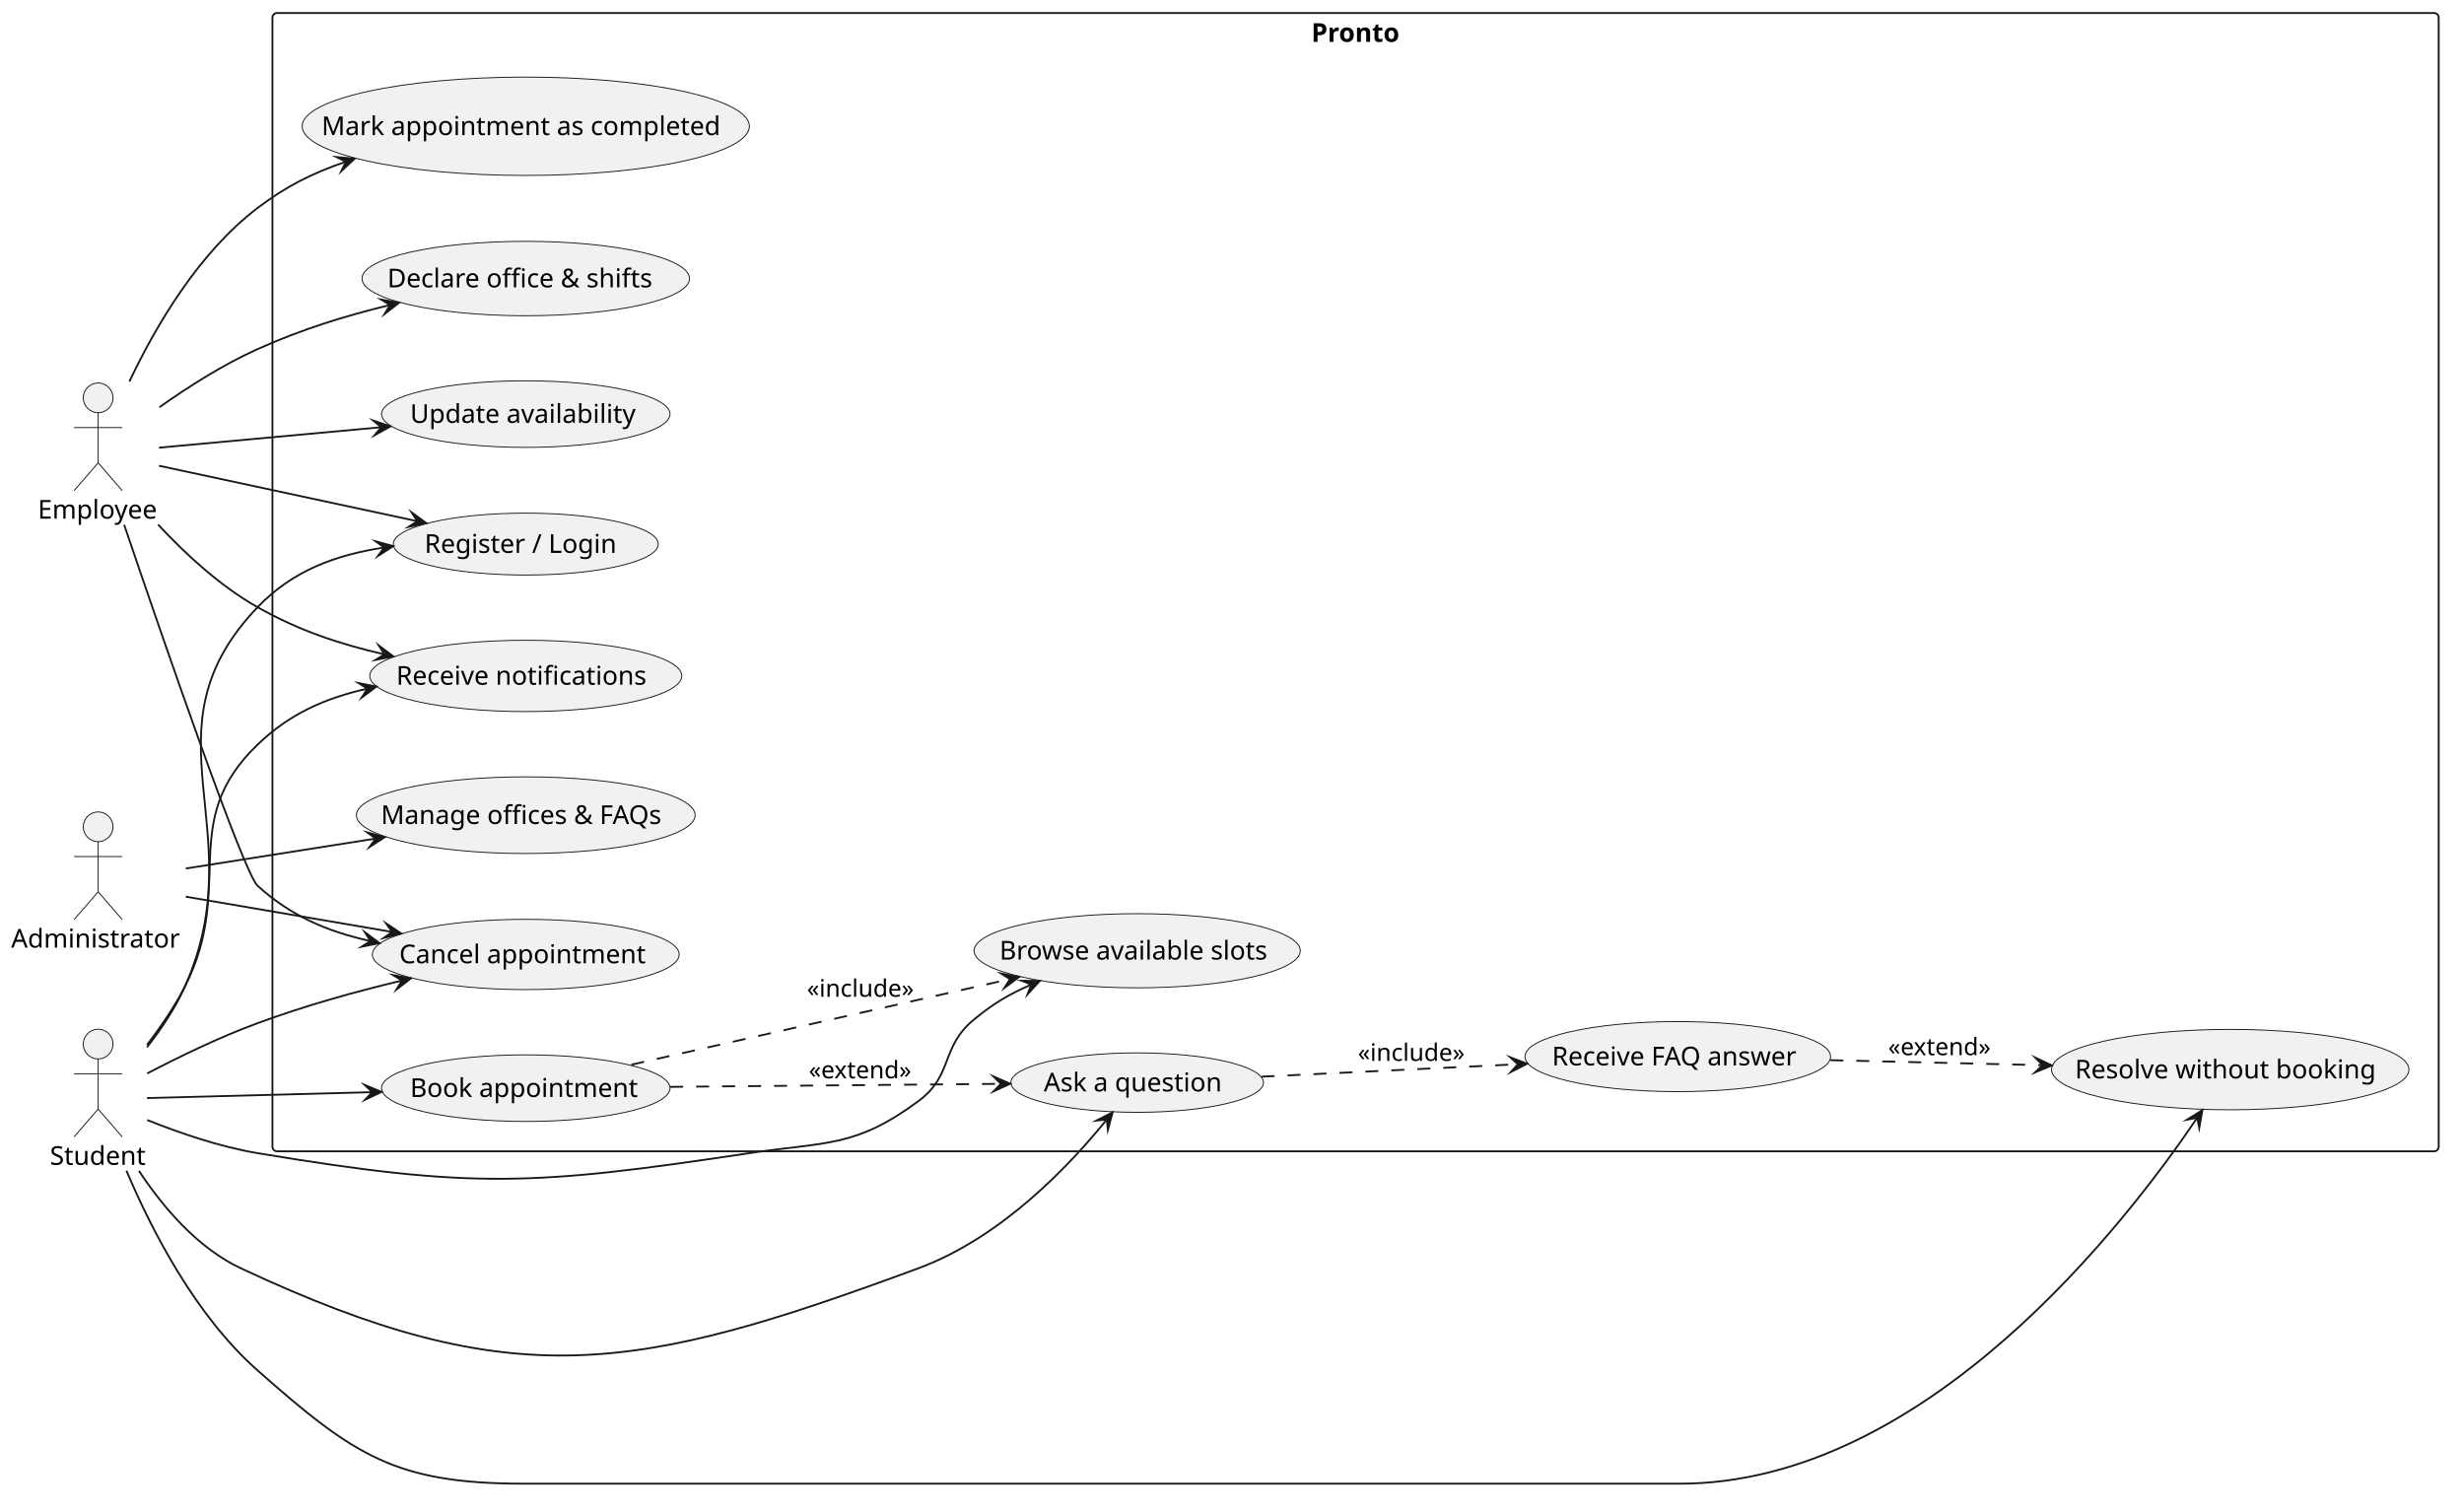
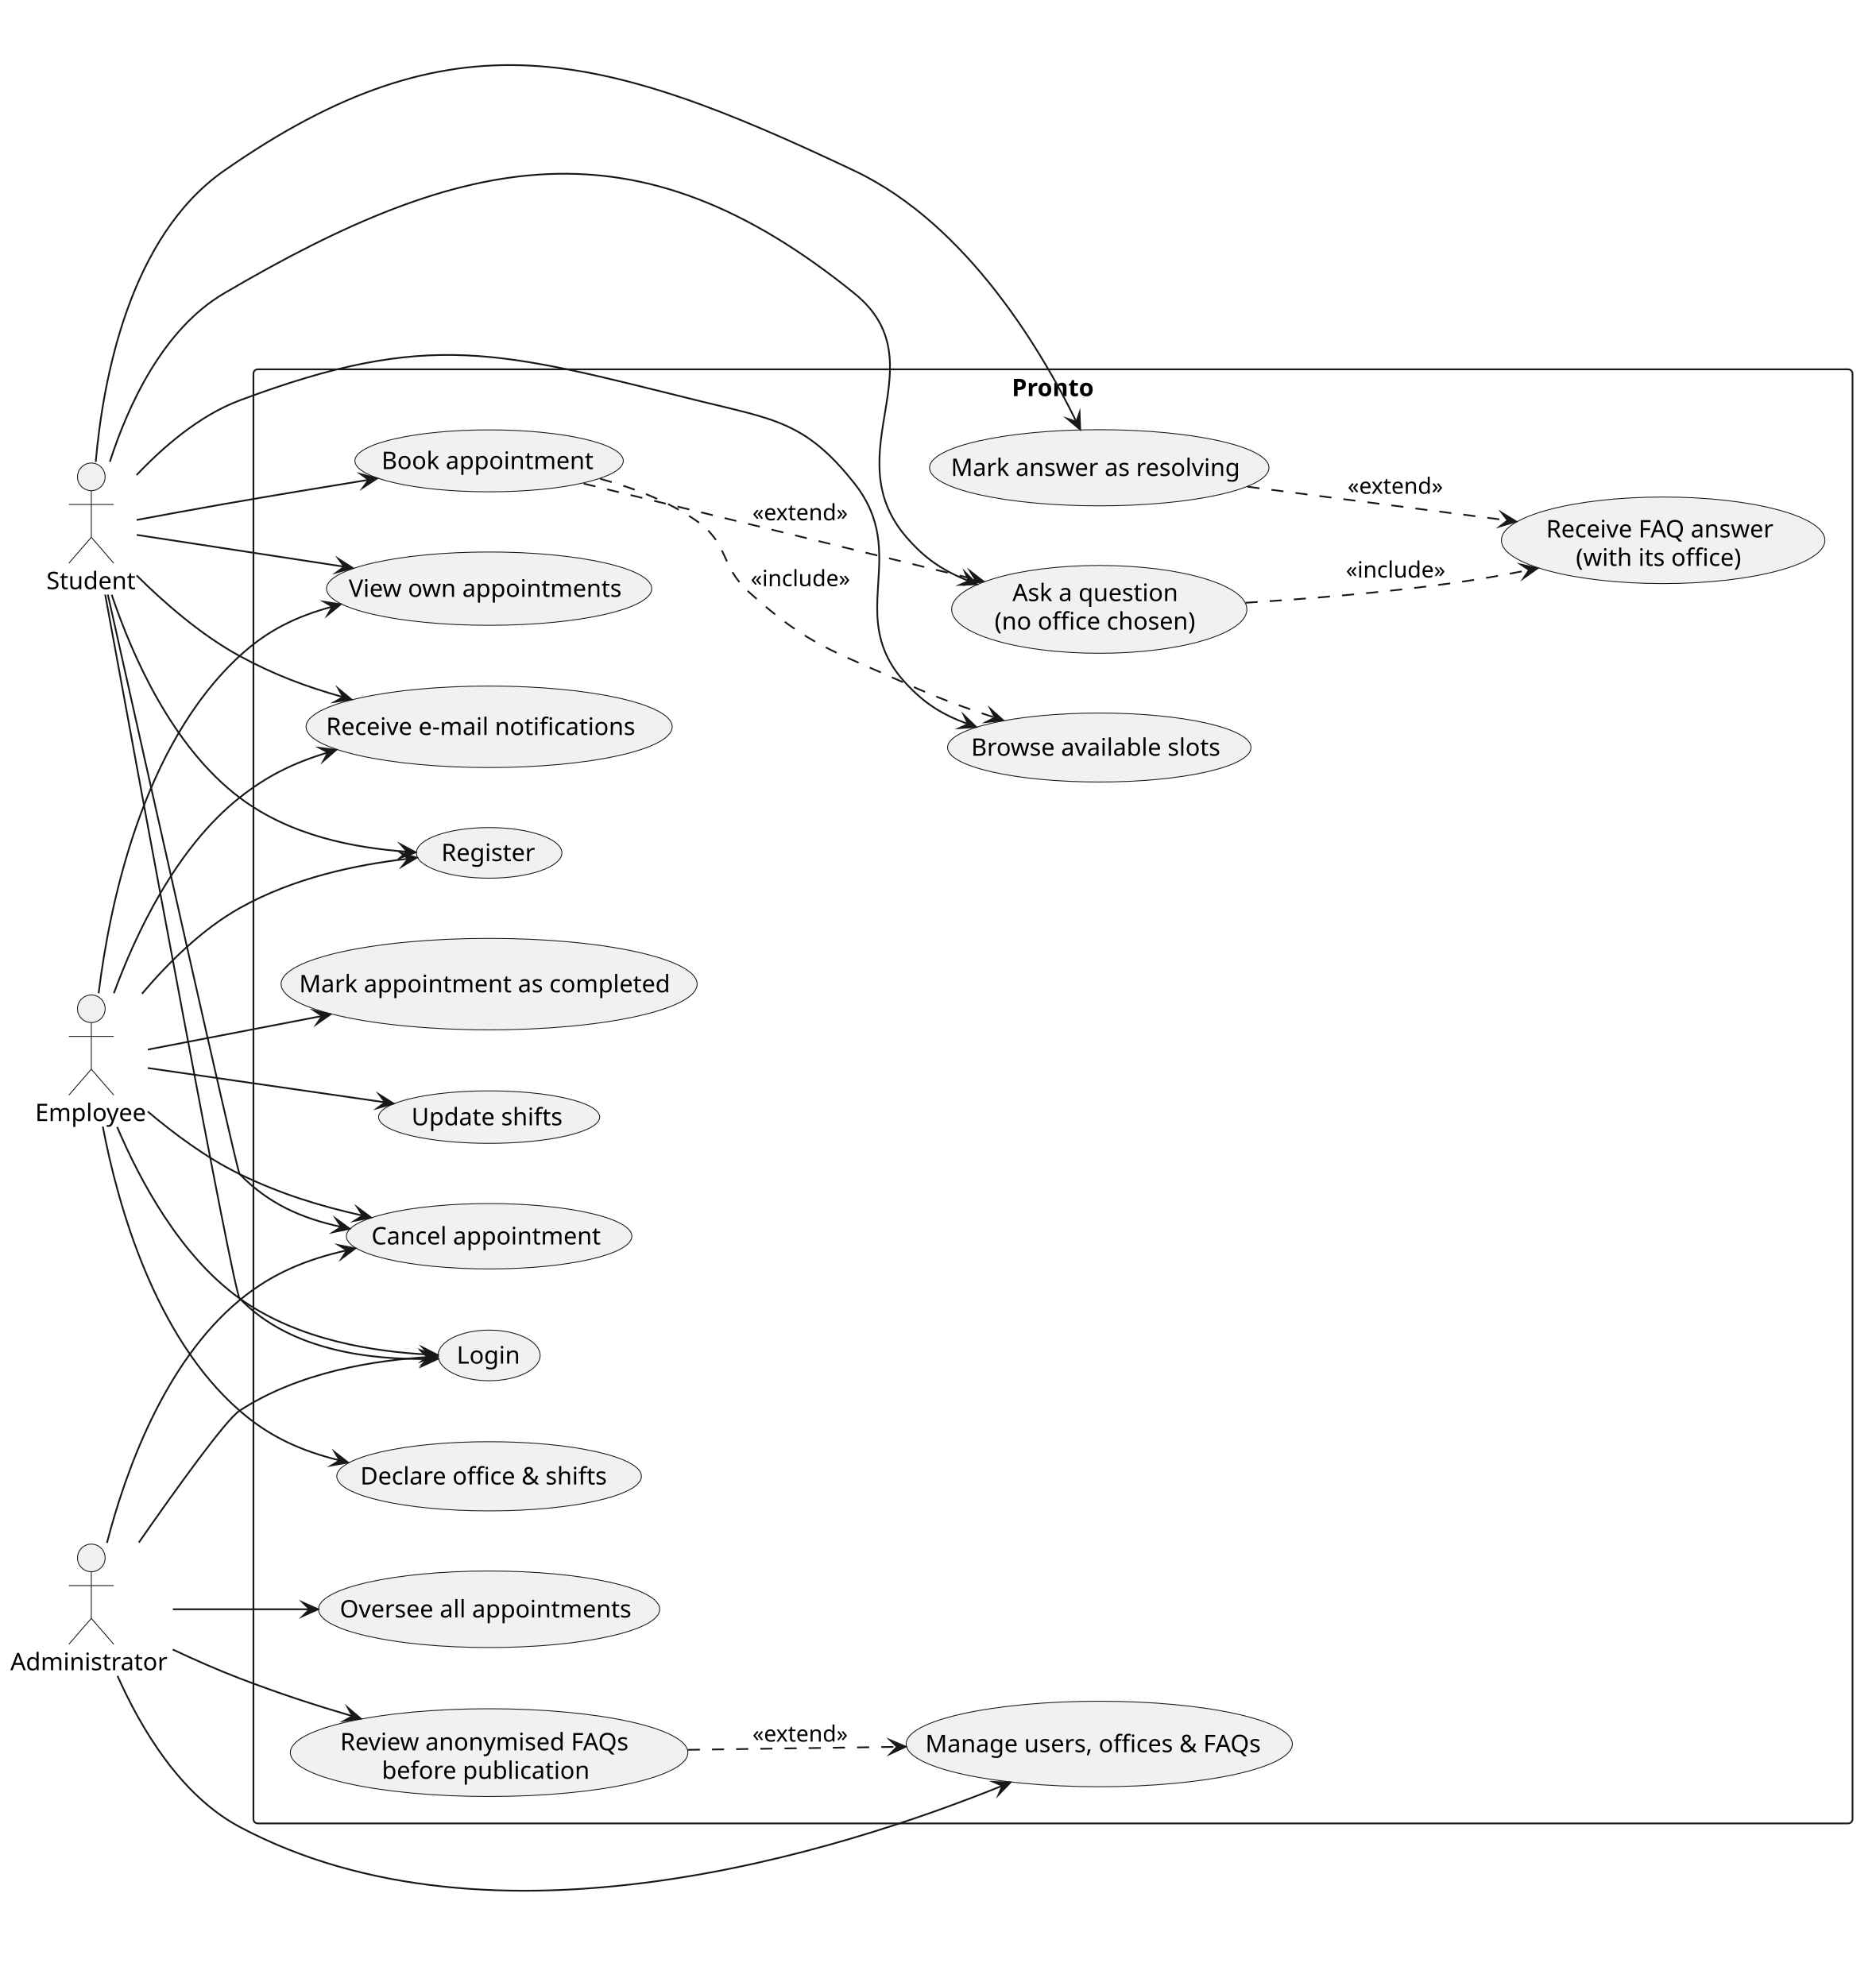
- <svg xmlns="http://www.w3.org/2000/svg" version="1.1" data-diagram-type="DESCRIPTION" style="width:1327px;height:814px;background:#FFFFFF;" width="1327px" height="814px" viewBox="0 0 1327 814" zoomAndPan="magnify" preserveAspectRatio="none" contentStyleType="text/css">
+ <svg xmlns="http://www.w3.org/2000/svg" version="1.1" data-diagram-type="DESCRIPTION" style="width:1086px;height:1150px;background:#FFFFFF;" width="1086px" height="1150px" viewBox="0 0 1086 1150" zoomAndPan="magnify" preserveAspectRatio="none" contentStyleType="text/css">
  <defs />
  <g font-family="sans-serif" lengthAdjust="spacing">
    <g class="cluster" data-qualified-name="Pronto" id="ent0004" data-source-line="7">
-       <rect x="146.72" y="7" width="1166.65" height="613" fill="none" style="stroke:#181818;stroke-width:1;" rx="2.5" ry="2.5" />
-       <text x="706.194" y="22.535" fill="#000" font-size="14" textLength="47.701" font-weight="700">Pronto</text>
-     </g>
-     <g class="entity" data-qualified-name="Pronto.UC1" id="ent0005" data-source-line="8">
-       <ellipse cx="283.157" cy="293.001" rx="71.357" ry="16.671" fill="#F1F1F1" style="stroke:#181818;stroke-width:0.5;" />
-       <text x="228.627" y="297.746" fill="#000" font-size="14" textLength="109.061">Register / Login</text>
-     </g>
-     <g class="entity" data-qualified-name="Pronto.UC2" id="ent0006" data-source-line="9">
-       <ellipse cx="283.156" cy="149.999" rx="88.196" ry="20.039" fill="#F1F1F1" style="stroke:#181818;stroke-width:0.5;" />
-       <text x="208.596" y="154.743" fill="#000" font-size="14" textLength="149.119">Declare office &amp; shifts</text>
-     </g>
-     <g class="entity" data-qualified-name="Pronto.UC3" id="ent0007" data-source-line="10">
-       <ellipse cx="283.165" cy="222.997" rx="77.685" ry="17.937" fill="#F1F1F1" style="stroke:#181818;stroke-width:0.5;" />
-       <text x="220.886" y="227.741" fill="#000" font-size="14" textLength="124.558">Update availability</text>
-     </g>
-     <g class="entity" data-qualified-name="Pronto.UC4" id="ent0008" data-source-line="11">
-       <ellipse cx="612.434" cy="583.005" rx="68.024" ry="16.005" fill="#F1F1F1" style="stroke:#181818;stroke-width:0.5;" />
-       <text x="562.145" y="587.749" fill="#000" font-size="14" textLength="100.577">Ask a question</text>
-     </g>
-     <g class="entity" data-qualified-name="Pronto.UC5" id="ent0009" data-source-line="12">
-       <ellipse cx="903.58" cy="569" rx="82.3" ry="18.86" fill="#F1F1F1" style="stroke:#181818;stroke-width:0.5;" />
-       <text x="835.835" y="573.744" fill="#000" font-size="14" textLength="135.488">Receive FAQ answer</text>
-     </g>
-     <g class="entity" data-qualified-name="Pronto.UC5a" id="ent0010" data-source-line="13">
-       <ellipse cx="1201.117" cy="575.999" rx="96.247" ry="21.649" fill="#F1F1F1" style="stroke:#181818;stroke-width:0.5;" />
-       <text x="1117.476" y="580.744" fill="#000" font-size="14" textLength="167.282">Resolve without booking</text>
-     </g>
-     <g class="entity" data-qualified-name="Pronto.UC6" id="ent0011" data-source-line="14">
-       <ellipse cx="612.433" cy="511.999" rx="87.843" ry="19.969" fill="#F1F1F1" style="stroke:#181818;stroke-width:0.5;" />
-       <text x="538.277" y="516.743" fill="#000" font-size="14" textLength="148.313">Browse available slots</text>
-     </g>
-     <g class="entity" data-qualified-name="Pronto.UC7" id="ent0012" data-source-line="15">
-       <ellipse cx="283.156" cy="585.999" rx="77.696" ry="17.939" fill="#F1F1F1" style="stroke:#181818;stroke-width:0.5;" />
-       <text x="220.864" y="590.743" fill="#000" font-size="14" textLength="124.585">Book appointment</text>
-     </g>
-     <g class="entity" data-qualified-name="Pronto.UC8" id="ent0013" data-source-line="16">
-       <ellipse cx="283.156" cy="513.997" rx="82.636" ry="18.927" fill="#F1F1F1" style="stroke:#181818;stroke-width:0.5;" />
-       <text x="215.018" y="518.741" fill="#000" font-size="14" textLength="136.274">Cancel appointment</text>
-     </g>
-     <g class="entity" data-qualified-name="Pronto.UC9" id="ent0014" data-source-line="17">
-       <ellipse cx="283.155" cy="67.997" rx="120.435" ry="26.487" fill="#F1F1F1" style="stroke:#181818;stroke-width:0.5;" />
-       <text x="173.192" y="72.741" fill="#000" font-size="14" textLength="219.926">Mark appointment as completed</text>
-     </g>
-     <g class="entity" data-qualified-name="Pronto.UC10" id="ent0015" data-source-line="18">
-       <ellipse cx="283.159" cy="363.996" rx="84.029" ry="19.206" fill="#F1F1F1" style="stroke:#181818;stroke-width:0.5;" />
-       <text x="213.398" y="368.74" fill="#000" font-size="14" textLength="139.521">Receive notifications</text>
-     </g>
-     <g class="entity" data-qualified-name="Pronto.UC11" id="ent0016" data-source-line="19">
-       <ellipse cx="283.159" cy="438.996" rx="91.229" ry="20.646" fill="#F1F1F1" style="stroke:#181818;stroke-width:0.5;" />
-       <text x="205.151" y="443.74" fill="#000" font-size="14" textLength="156.017">Manage offices &amp; FAQs</text>
+       <rect x="146.72" y="213.86" width="925.75" height="842" fill="none" style="stroke:#181818;stroke-width:1;" rx="2.5" ry="2.5" />
+       <text x="585.744" y="229.395" fill="#000" font-size="14" textLength="47.701" font-weight="700">Pronto</text>
+     </g>
+     <g class="entity" data-qualified-name="Pronto.UC0" id="ent0005" data-source-line="8">
+       <ellipse cx="283.164" cy="493.859" rx="42.124" ry="14.659" fill="#F1F1F1" style="stroke:#181818;stroke-width:0.5;" />
+       <text x="255.499" y="498.603" fill="#000" font-size="14" textLength="55.33">Register</text>
+     </g>
+     <g class="entity" data-qualified-name="Pronto.UC1" id="ent0006" data-source-line="9">
+       <ellipse cx="283.157" cy="784.859" rx="29.537" ry="14.659" fill="#F1F1F1" style="stroke:#181818;stroke-width:0.5;" />
+       <text x="264.393" y="789.603" fill="#000" font-size="14" textLength="37.529">Login</text>
+     </g>
+     <g class="entity" data-qualified-name="Pronto.UC2" id="ent0007" data-source-line="10">
+       <ellipse cx="283.156" cy="854.859" rx="88.196" ry="20.039" fill="#F1F1F1" style="stroke:#181818;stroke-width:0.5;" />
+       <text x="208.596" y="859.603" fill="#000" font-size="14" textLength="149.119">Declare office &amp; shifts</text>
+     </g>
+     <g class="entity" data-qualified-name="Pronto.UC3" id="ent0008" data-source-line="11">
+       <ellipse cx="283.164" cy="646.859" rx="63.994" ry="15.199" fill="#F1F1F1" style="stroke:#181818;stroke-width:0.5;" />
+       <text x="238.207" y="651.603" fill="#000" font-size="14" textLength="89.913">Update shifts</text>
+     </g>
+     <g class="entity" data-qualified-name="Pronto.UC4" id="ent0009" data-source-line="12">
+       <ellipse cx="636.391" cy="352.857" rx="85.461" ry="25.427" fill="#F1F1F1" style="stroke:#181818;stroke-width:0.5;" />
+       <text x="586.102" y="348.071" fill="#000" font-size="14" textLength="100.577">Ask a question</text>
+       <text x="575.766" y="364.56" fill="#000" font-size="14" textLength="121.249">(no office chosen)</text>
+     </g>
+     <g class="entity" data-qualified-name="Pronto.UC5" id="ent0010" data-source-line="13">
+       <ellipse cx="962.827" cy="312.863" rx="93.647" ry="25.063" fill="#F1F1F1" style="stroke:#181818;stroke-width:0.5;" />
+       <text x="895.083" y="311.192" fill="#000" font-size="14" textLength="135.488">Receive FAQ answer</text>
+       <text x="912.299" y="327.68" fill="#000" font-size="14" textLength="101.056">(with its office)</text>
+     </g>
+     <g class="entity" data-qualified-name="Pronto.UC5a" id="ent0011" data-source-line="14">
+       <ellipse cx="636.387" cy="270.861" rx="98.257" ry="22.051" fill="#F1F1F1" style="stroke:#181818;stroke-width:0.5;" />
+       <text x="550.511" y="275.606" fill="#000" font-size="14" textLength="171.753">Mark answer as resolving</text>
+     </g>
+     <g class="entity" data-qualified-name="Pronto.UC6" id="ent0012" data-source-line="15">
+       <ellipse cx="636.393" cy="432.859" rx="87.843" ry="19.969" fill="#F1F1F1" style="stroke:#181818;stroke-width:0.5;" />
+       <text x="562.237" y="437.603" fill="#000" font-size="14" textLength="148.313">Browse available slots</text>
+     </g>
+     <g class="entity" data-qualified-name="Pronto.UC7" id="ent0013" data-source-line="16">
+       <ellipse cx="283.156" cy="266.859" rx="77.696" ry="17.939" fill="#F1F1F1" style="stroke:#181818;stroke-width:0.5;" />
+       <text x="220.864" y="271.603" fill="#000" font-size="14" textLength="124.585">Book appointment</text>
+     </g>
+     <g class="entity" data-qualified-name="Pronto.UC12" id="ent0014" data-source-line="17">
+       <ellipse cx="283.163" cy="340.859" rx="94.143" ry="21.229" fill="#F1F1F1" style="stroke:#181818;stroke-width:0.5;" />
+       <text x="201.874" y="345.603" fill="#000" font-size="14" textLength="162.579">View own appointments</text>
+     </g>
+     <g class="entity" data-qualified-name="Pronto.UC8" id="ent0015" data-source-line="18">
+       <ellipse cx="283.156" cy="715.857" rx="82.636" ry="18.927" fill="#F1F1F1" style="stroke:#181818;stroke-width:0.5;" />
+       <text x="215.018" y="720.601" fill="#000" font-size="14" textLength="136.274">Cancel appointment</text>
+     </g>
+     <g class="entity" data-qualified-name="Pronto.UC9" id="ent0016" data-source-line="19">
+       <ellipse cx="283.155" cy="569.857" rx="120.435" ry="26.487" fill="#F1F1F1" style="stroke:#181818;stroke-width:0.5;" />
+       <text x="173.192" y="574.601" fill="#000" font-size="14" textLength="219.926">Mark appointment as completed</text>
+     </g>
+     <g class="entity" data-qualified-name="Pronto.UC10" id="ent0017" data-source-line="20">
+       <ellipse cx="283.163" cy="420.857" rx="105.983" ry="23.597" fill="#F1F1F1" style="stroke:#181818;stroke-width:0.5;" />
+       <text x="188.79" y="425.601" fill="#000" font-size="14" textLength="188.747">Receive e-mail notifications</text>
+     </g>
+     <g class="entity" data-qualified-name="Pronto.UC13" id="ent0018" data-source-line="21">
+       <ellipse cx="283.157" cy="931.857" rx="98.787" ry="22.157" fill="#F1F1F1" style="stroke:#181818;stroke-width:0.5;" />
+       <text x="196.693" y="936.602" fill="#000" font-size="14" textLength="172.929">Oversee all appointments</text>
+     </g>
+     <g class="entity" data-qualified-name="Pronto.UC11" id="ent0019" data-source-line="22">
+       <ellipse cx="636.394" cy="1009.859" rx="111.794" ry="24.759" fill="#F1F1F1" style="stroke:#181818;stroke-width:0.5;" />
+       <text x="535.711" y="1014.603" fill="#000" font-size="14" textLength="201.366">Manage users, offices &amp; FAQs</text>
+     </g>
+     <g class="entity" data-qualified-name="Pronto.UC14" id="ent0020" data-source-line="23">
+       <ellipse cx="283.162" cy="1014.864" rx="115.072" ry="25.414" fill="#F1F1F1" style="stroke:#181818;stroke-width:0.5;" />
+       <text x="196.933" y="1013.535" fill="#000" font-size="14" textLength="172.457">Review anonymised FAQs</text>
+       <text x="221.064" y="1030.023" fill="#000" font-size="14" textLength="124.195">before publication</text>
    </g>
    <g class="entity" data-qualified-name="Student" id="ent0001" data-source-line="3">
-       <ellipse cx="52.86" cy="562.26" rx="8" ry="8" fill="#F1F1F1" style="stroke:#181818;stroke-width:0.5;" />
-       <path d="M52.86,570.26 L52.86,597.26 M39.86,578.26 L65.86,578.26 M52.86,597.26 L39.86,612.26 M52.86,597.26 L65.86,612.26" style="stroke:#181818;stroke-width:0.5;" fill="none" />
-       <text x="26.86" y="627.295" fill="#000" font-size="14" textLength="52.001">Student</text>
+       <ellipse cx="52.86" cy="276.12" rx="8" ry="8" fill="#F1F1F1" style="stroke:#181818;stroke-width:0.5;" />
+       <path d="M52.86,284.12 L52.86,311.12 M39.86,292.12 L65.86,292.12 M52.86,311.12 L39.86,326.12 M52.86,311.12 L65.86,326.12" style="stroke:#181818;stroke-width:0.5;" fill="none" />
+       <text x="26.86" y="341.155" fill="#000" font-size="14" textLength="52.001">Student</text>
    </g>
    <g class="entity" data-qualified-name="Employee" id="ent0002" data-source-line="4">
-       <ellipse cx="52.865" cy="214.26" rx="8" ry="8" fill="#F1F1F1" style="stroke:#181818;stroke-width:0.5;" />
-       <path d="M52.865,222.26 L52.865,249.26 M39.865,230.26 L65.865,230.26 M52.865,249.26 L39.865,264.26 M52.865,249.26 L65.865,264.26" style="stroke:#181818;stroke-width:0.5;" fill="none" />
-       <text x="20.35" y="279.295" fill="#000" font-size="14" textLength="65.03">Employee</text>
+       <ellipse cx="52.865" cy="584.12" rx="8" ry="8" fill="#F1F1F1" style="stroke:#181818;stroke-width:0.5;" />
+       <path d="M52.865,592.12 L52.865,619.12 M39.865,600.12 L65.865,600.12 M52.865,619.12 L39.865,634.12 M52.865,619.12 L65.865,634.12" style="stroke:#181818;stroke-width:0.5;" fill="none" />
+       <text x="20.35" y="649.155" fill="#000" font-size="14" textLength="65.03">Employee</text>
    </g>
    <g class="entity" data-qualified-name="Admin" id="ent0003" data-source-line="5">
-       <ellipse cx="52.86" cy="445.26" rx="8" ry="8" fill="#F1F1F1" style="stroke:#181818;stroke-width:0.5;" />
-       <path d="M52.86,453.26 L52.86,480.26 M39.86,461.26 L65.86,461.26 M52.86,480.26 L39.86,495.26 M52.86,480.26 L65.86,495.26" style="stroke:#181818;stroke-width:0.5;" fill="none" />
-       <text x="6" y="510.295" fill="#000" font-size="14" textLength="93.721">Administrator</text>
-     </g>
-     <g class="link" data-entity-1="ent0001" data-entity-2="ent0005" id="lnk17" data-source-line="22" data-link-type="dependency">
-       <path d="M79.18,563.93 C86.84,554.12 94.57,542.63 99.72,531 C137.09,446.59 74.9,393.69 138.72,327 C157.57,307.31 180.618,298.877 206.878,294.857" style="stroke:#181818;stroke-width:1;" fill="none" id="Student-to-UC1" />
-       <polygon points="211.82,294.1,202.318,291.508,206.878,294.857,203.529,299.416,211.82,294.1" fill="#181818" style="stroke:#181818;stroke-width:1;stroke-linejoin:miter;stroke-miterlimit:10;" />
-     </g>
-     <g class="link" data-entity-1="ent0001" data-entity-2="ent0008" id="lnk18" data-source-line="23" data-link-type="dependency">
-       <path d="M74.83,630.53 C87.8,650.15 106.44,672.1 129.72,683 C276.58,751.77 342.48,739.21 494.59,683 C540.17,666.16 576.852,626.605 596.062,602.895" style="stroke:#181818;stroke-width:1;" fill="none" id="Student-to-UC4" />
-       <polygon points="599.21,599.01,590.436,603.485,596.062,602.895,596.652,608.521,599.21,599.01" fill="#181818" style="stroke:#181818;stroke-width:1;stroke-linejoin:miter;stroke-miterlimit:10;" />
-     </g>
-     <g class="link" data-entity-1="ent0001" data-entity-2="ent0010" id="lnk19" data-source-line="24" data-link-type="dependency">
-       <path d="M68.09,630.43 C81.82,662.87 105.42,708.61 138.72,738 C190.66,783.84 212.88,799 282.16,799 C282.16,799 282.16,799 904.58,799 C1037.31,799 1145.41,658.043 1183.33,601.933" style="stroke:#181818;stroke-width:1;" fill="none" id="Student-to-UC5a" />
-       <polygon points="1186.13,597.79,1177.776,603.007,1183.33,601.933,1184.405,607.487,1186.13,597.79" fill="#181818" style="stroke:#181818;stroke-width:1;stroke-linejoin:miter;stroke-miterlimit:10;" />
-     </g>
-     <g class="link" data-entity-1="ent0001" data-entity-2="ent0011" id="lnk20" data-source-line="25" data-link-type="dependency">
-       <path d="M79.29,603.15 C95.85,609.8 118.14,617.58 138.72,621 C254.85,640.29 287.18,638.5 403.59,621 C445.44,614.71 460.53,618.12 494.59,593 C513.64,578.95 506.3,564.02 524.59,549 C534.98,540.47 543.035,535.605 555.425,530.215" style="stroke:#181818;stroke-width:1;" fill="none" id="Student-to-UC6" />
-       <polygon points="560.01,528.22,550.161,528.142,555.425,530.215,553.353,535.478,560.01,528.22" fill="#181818" style="stroke:#181818;stroke-width:1;stroke-linejoin:miter;stroke-miterlimit:10;" />
-     </g>
-     <g class="link" data-entity-1="ent0001" data-entity-2="ent0012" id="lnk21" data-source-line="26" data-link-type="dependency">
-       <path d="M79.16,591.33 C109.46,590.54 156.622,589.301 200.482,588.151" style="stroke:#181818;stroke-width:1;" fill="none" id="Student-to-UC7" />
-       <polygon points="205.48,588.02,196.378,584.257,200.482,588.151,196.588,592.255,205.48,588.02" fill="#181818" style="stroke:#181818;stroke-width:1;stroke-linejoin:miter;stroke-miterlimit:10;" />
-     </g>
-     <g class="link" data-entity-1="ent0001" data-entity-2="ent0013" id="lnk22" data-source-line="27" data-link-type="dependency">
-       <path d="M79.28,578.08 C95.85,569.42 118.13,558.54 138.72,551 C165.28,541.27 190.638,534.235 216.468,528.045" style="stroke:#181818;stroke-width:1;" fill="none" id="Student-to-UC8" />
-       <polygon points="221.33,526.88,211.646,525.088,216.468,528.045,213.51,532.867,221.33,526.88" fill="#181818" style="stroke:#181818;stroke-width:1;stroke-linejoin:miter;stroke-miterlimit:10;" />
-     </g>
-     <g class="link" data-entity-1="ent0001" data-entity-2="ent0015" id="lnk23" data-source-line="28" data-link-type="dependency">
-       <path d="M79.2,562.68 C86.59,553.05 94.16,542 99.72,531 C126.94,477.17 95.24,442.81 138.72,401 C155.96,384.42 174.725,376.109 197.845,370.849" style="stroke:#181818;stroke-width:1;" fill="none" id="Student-to-UC10" />
-       <polygon points="202.72,369.74,193.057,367.836,197.845,370.849,194.832,375.637,202.72,369.74" fill="#181818" style="stroke:#181818;stroke-width:1;stroke-linejoin:miter;stroke-miterlimit:10;" />
-     </g>
-     <g class="link" data-entity-1="ent0002" data-entity-2="ent0005" id="lnk24" data-source-line="30" data-link-type="dependency">
-       <path d="M85.6,250.81 C122.85,258.81 180.271,271.13 224.751,280.68" style="stroke:#181818;stroke-width:1;" fill="none" id="Employee-to-UC1" />
-       <polygon points="229.64,281.73,221.68,275.93,224.751,280.68,220.001,283.752,229.64,281.73" fill="#181818" style="stroke:#181818;stroke-width:1;stroke-linejoin:miter;stroke-miterlimit:10;" />
-     </g>
-     <g class="link" data-entity-1="ent0002" data-entity-2="ent0006" id="lnk25" data-source-line="31" data-link-type="dependency">
-       <path d="M85.87,219.3 C101.19,208.44 120.2,196.3 138.72,188 C162.7,177.26 185.482,170.224 210.062,164.234" style="stroke:#181818;stroke-width:1;" fill="none" id="Employee-to-UC2" />
-       <polygon points="214.92,163.05,205.229,161.295,210.062,164.234,207.123,169.067,214.92,163.05" fill="#181818" style="stroke:#181818;stroke-width:1;stroke-linejoin:miter;stroke-miterlimit:10;" />
-     </g>
-     <g class="link" data-entity-1="ent0002" data-entity-2="ent0007" id="lnk26" data-source-line="32" data-link-type="dependency">
-       <path d="M85.6,241.08 C117.7,238.13 163.441,233.918 205.311,230.068" style="stroke:#181818;stroke-width:1;" fill="none" id="Employee-to-UC3" />
-       <polygon points="210.29,229.61,200.962,226.451,205.311,230.068,201.694,234.417,210.29,229.61" fill="#181818" style="stroke:#181818;stroke-width:1;stroke-linejoin:miter;stroke-miterlimit:10;" />
-     </g>
-     <g class="link" data-entity-1="ent0002" data-entity-2="ent0013" id="lnk27" data-source-line="33" data-link-type="dependency">
-       <path d="M66.88,282.63 C88.75,347.08 131.21,470.18 138.72,477 C156.72,493.33 176.091,501.557 199.531,506.807" style="stroke:#181818;stroke-width:1;" fill="none" id="Employee-to-UC8" />
-       <polygon points="204.41,507.9,196.502,502.03,199.531,506.807,194.753,509.836,204.41,507.9" fill="#181818" style="stroke:#181818;stroke-width:1;stroke-linejoin:miter;stroke-miterlimit:10;" />
-     </g>
-     <g class="link" data-entity-1="ent0002" data-entity-2="ent0014" id="lnk28" data-source-line="34" data-link-type="dependency">
-       <path d="M69.7,205.44 C83.72,175.85 106.91,136.11 138.72,112 C154.08,100.36 167.82,93.389 186.31,87.059" style="stroke:#181818;stroke-width:1;" fill="none" id="Employee-to-UC9" />
-       <polygon points="191.04,85.44,181.23,84.571,186.31,87.059,183.821,92.139,191.04,85.44" fill="#181818" style="stroke:#181818;stroke-width:1;stroke-linejoin:miter;stroke-miterlimit:10;" />
-     </g>
-     <g class="link" data-entity-1="ent0002" data-entity-2="ent0015" id="lnk29" data-source-line="35" data-link-type="dependency">
-       <path d="M85.12,282.48 C99.86,298.36 118.62,315.66 138.72,327 C161.01,339.57 182.767,346.832 206.997,352.392" style="stroke:#181818;stroke-width:1;" fill="none" id="Employee-to-UC10" />
-       <polygon points="211.87,353.51,203.993,347.598,206.997,352.392,202.203,355.396,211.87,353.51" fill="#181818" style="stroke:#181818;stroke-width:1;stroke-linejoin:miter;stroke-miterlimit:10;" />
-     </g>
-     <g class="link" data-entity-1="ent0003" data-entity-2="ent0013" id="lnk30" data-source-line="37" data-link-type="dependency">
-       <path d="M100.06,482.89 C133.41,488.59 174.011,495.528 211.191,501.878" style="stroke:#181818;stroke-width:1;" fill="none" id="Admin-to-UC8" />
-       <polygon points="216.12,502.72,207.922,497.262,211.191,501.878,206.575,505.148,216.12,502.72" fill="#181818" style="stroke:#181818;stroke-width:1;stroke-linejoin:miter;stroke-miterlimit:10;" />
-     </g>
-     <g class="link" data-entity-1="ent0003" data-entity-2="ent0016" id="lnk31" data-source-line="38" data-link-type="dependency">
-       <path d="M100.06,467.71 C130.81,462.87 166.961,457.169 202.321,451.589" style="stroke:#181818;stroke-width:1;" fill="none" id="Admin-to-UC11" />
-       <polygon points="207.26,450.81,197.747,448.262,202.321,451.589,198.994,456.164,207.26,450.81" fill="#181818" style="stroke:#181818;stroke-width:1;stroke-linejoin:miter;stroke-miterlimit:10;" />
-     </g>
-     <g class="link" data-entity-1="ent0008" data-entity-2="ent0009" id="lnk32" data-source-line="40" data-link-type="dependency">
-       <path d="M679.41,579.81 C721.91,577.75 772.436,575.302 817.466,573.122" style="stroke:#181818;stroke-width:1;stroke-dasharray:7,7;" fill="none" id="UC4-to-UC5" />
-       <polygon points="822.46,572.88,813.277,569.32,817.466,573.122,813.664,577.311,822.46,572.88" fill="#181818" style="stroke:#181818;stroke-width:1;stroke-linejoin:miter;stroke-miterlimit:10;" />
-       <text x="731.28" y="571.318" fill="#000" font-size="13" textLength="59.357">«include»</text>
-     </g>
-     <g class="link" data-entity-1="ent0009" data-entity-2="ent0010" id="lnk33" data-source-line="41" data-link-type="dependency">
-       <path d="M985.73,570.92 C1022.64,571.8 1061.561,572.722 1100.011,573.632" style="stroke:#181818;stroke-width:1;stroke-dasharray:7,7;" fill="none" id="UC5-to-UC5a" />
-       <polygon points="1105.01,573.75,1096.107,569.538,1100.011,573.632,1095.918,577.536,1105.01,573.75" fill="#181818" style="stroke:#181818;stroke-width:1;stroke-linejoin:miter;stroke-miterlimit:10;" />
-       <text x="1016.88" y="568.238" fill="#000" font-size="13" textLength="57.192">«extend»</text>
-     </g>
-     <g class="link" data-entity-1="ent0012" data-entity-2="ent0011" id="lnk34" data-source-line="42" data-link-type="dependency">
-       <path d="M340.04,573.36 C398.01,560.26 483.573,540.913 543.913,527.263" style="stroke:#181818;stroke-width:1;stroke-dasharray:7,7;" fill="none" id="UC7-to-UC6" />
-       <polygon points="548.79,526.16,539.129,524.244,543.913,527.263,540.894,532.047,548.79,526.16" fill="#181818" style="stroke:#181818;stroke-width:1;stroke-linejoin:miter;stroke-miterlimit:10;" />
-       <text x="434.59" y="536.768" fill="#000" font-size="13" textLength="59.357">«include»</text>
-     </g>
-     <g class="link" data-entity-1="ent0012" data-entity-2="ent0008" id="lnk35" data-source-line="43" data-link-type="dependency">
-       <path d="M360.89,585.3 C416.43,584.79 485.8,584.156 539.06,583.666" style="stroke:#181818;stroke-width:1;stroke-dasharray:7,7;" fill="none" id="UC7-to-UC4" />
-       <polygon points="544.06,583.62,535.024,579.703,539.06,583.666,535.097,587.703,544.06,583.62" fill="#181818" style="stroke:#181818;stroke-width:1;stroke-linejoin:miter;stroke-miterlimit:10;" />
-       <text x="435.59" y="580.708" fill="#000" font-size="13" textLength="57.192">«extend»</text>
+       <ellipse cx="52.86" cy="902.12" rx="8" ry="8" fill="#F1F1F1" style="stroke:#181818;stroke-width:0.5;" />
+       <path d="M52.86,910.12 L52.86,937.12 M39.86,918.12 L65.86,918.12 M52.86,937.12 L39.86,952.12 M52.86,937.12 L65.86,952.12" style="stroke:#181818;stroke-width:0.5;" fill="none" />
+       <text x="6" y="967.155" fill="#000" font-size="14" textLength="93.721">Administrator</text>
+     </g>
+     <g class="link" data-entity-1="ent0001" data-entity-2="ent0005" id="lnk21" data-source-line="26" data-link-type="dependency">
+       <path d="M64.66,344.39 C76.76,380.32 99.95,432.63 138.72,461.86 C168.06,483.98 204.783,490.983 235.673,493.193" style="stroke:#181818;stroke-width:1;" fill="none" id="Student-to-UC0" />
+       <polygon points="240.66,493.55,231.968,488.918,235.673,493.193,231.397,496.898,240.66,493.55" fill="#181818" style="stroke:#181818;stroke-width:1;stroke-linejoin:miter;stroke-miterlimit:10;" />
+     </g>
+     <g class="link" data-entity-1="ent0001" data-entity-2="ent0006" id="lnk22" data-source-line="27" data-link-type="dependency">
+       <path d="M60.89,344.29 C80.59,451.82 135.14,748.15 138.72,751.86 C168.49,782.79 215.961,787.421 248.511,786.891" style="stroke:#181818;stroke-width:1;" fill="none" id="Student-to-UC1" />
+       <polygon points="253.51,786.81,244.446,782.957,248.511,786.891,244.576,790.956,253.51,786.81" fill="#181818" style="stroke:#181818;stroke-width:1;stroke-linejoin:miter;stroke-miterlimit:10;" />
+     </g>
+     <g class="link" data-entity-1="ent0001" data-entity-2="ent0009" id="lnk23" data-source-line="28" data-link-type="dependency">
+       <path d="M63.6,267.39 C74.05,235.01 94.17,190.74 129.72,169.86 C269.56,87.74 368.56,67.82 494.59,169.86 C544.39,210.18 482.87,262.24 524.59,310.86 C535.31,323.35 545.502,330.272 560.842,336.452" style="stroke:#181818;stroke-width:1;" fill="none" id="Student-to-UC4" />
+       <polygon points="565.48,338.32,558.627,331.247,560.842,336.452,555.637,338.667,565.48,338.32" fill="#181818" style="stroke:#181818;stroke-width:1;stroke-linejoin:miter;stroke-miterlimit:10;" />
+     </g>
+     <g class="link" data-entity-1="ent0001" data-entity-2="ent0011" id="lnk24" data-source-line="29" data-link-type="dependency">
+       <path d="M55.42,267.49 C59.7,218.93 75.12,137 129.72,98.86 C262.66,6 348.04,29.44 494.59,98.86 C560.85,130.25 604.113,205.298 623.153,244.228" style="stroke:#181818;stroke-width:1;" fill="none" id="Student-to-UC5a" />
+       <polygon points="625.35,248.72,624.989,238.878,623.153,244.228,617.803,242.393,625.35,248.72" fill="#181818" style="stroke:#181818;stroke-width:1;stroke-linejoin:miter;stroke-miterlimit:10;" />
+     </g>
+     <g class="link" data-entity-1="ent0001" data-entity-2="ent0012" id="lnk25" data-source-line="30" data-link-type="dependency">
+       <path d="M79.08,275.07 C94.41,258.86 115.47,240.58 138.72,231.86 C248.95,190.55 289.32,203.57 403.59,231.86 C447.98,242.85 466.22,244 494.59,279.86 C527.63,321.63 488.26,356.93 524.59,395.86 C535.45,407.5 545.371,413.772 560.421,419.242" style="stroke:#181818;stroke-width:1;" fill="none" id="Student-to-UC6" />
+       <polygon points="565.12,420.95,558.028,414.116,560.421,419.242,555.295,421.635,565.12,420.95" fill="#181818" style="stroke:#181818;stroke-width:1;stroke-linejoin:miter;stroke-miterlimit:10;" />
+     </g>
+     <g class="link" data-entity-1="ent0001" data-entity-2="ent0013" id="lnk26" data-source-line="31" data-link-type="dependency">
+       <path d="M79.12,301.07 C93.87,298.31 112.83,294.81 129.72,291.86 C158.78,286.8 186.075,282.271 213.385,277.841" style="stroke:#181818;stroke-width:1;" fill="none" id="Student-to-UC7" />
+       <polygon points="218.32,277.04,208.796,274.533,213.385,277.841,210.077,282.429,218.32,277.04" fill="#181818" style="stroke:#181818;stroke-width:1;stroke-linejoin:miter;stroke-miterlimit:10;" />
+     </g>
+     <g class="link" data-entity-1="ent0001" data-entity-2="ent0014" id="lnk27" data-source-line="32" data-link-type="dependency">
+       <path d="M79.16,309.74 C109.17,314.34 155.678,321.473 199.278,328.153" style="stroke:#181818;stroke-width:1;" fill="none" id="Student-to-UC12" />
+       <polygon points="204.22,328.91,195.93,323.593,199.278,328.153,194.718,331.501,204.22,328.91" fill="#181818" style="stroke:#181818;stroke-width:1;stroke-linejoin:miter;stroke-miterlimit:10;" />
+     </g>
+     <g class="link" data-entity-1="ent0001" data-entity-2="ent0015" id="lnk28" data-source-line="33" data-link-type="dependency">
+       <path d="M62.44,344.3 C83.71,439.43 137.23,678.34 138.72,679.86 C155.5,697.03 174.274,705.4 197.544,710.45" style="stroke:#181818;stroke-width:1;" fill="none" id="Student-to-UC8" />
+       <polygon points="202.43,711.51,194.483,705.692,197.544,710.45,192.786,713.51,202.43,711.51" fill="#181818" style="stroke:#181818;stroke-width:1;stroke-linejoin:miter;stroke-miterlimit:10;" />
+     </g>
+     <g class="link" data-entity-1="ent0001" data-entity-2="ent0017" id="lnk29" data-source-line="34" data-link-type="dependency">
+       <path d="M79.07,333.18 C94.86,348.84 116.39,367.73 138.72,379.86 C158.63,390.68 176.877,397.545 198.607,403.665" style="stroke:#181818;stroke-width:1;" fill="none" id="Student-to-UC10" />
+       <polygon points="203.42,405.02,195.841,398.73,198.607,403.665,193.673,406.43,203.42,405.02" fill="#181818" style="stroke:#181818;stroke-width:1;stroke-linejoin:miter;stroke-miterlimit:10;" />
+     </g>
+     <g class="link" data-entity-1="ent0002" data-entity-2="ent0005" id="lnk30" data-source-line="36" data-link-type="dependency">
+       <path d="M82.21,575.41 C97.15,557.78 116.88,538.12 138.72,525.86 C170.42,508.07 206.314,500.751 236.304,497.241" style="stroke:#181818;stroke-width:1;" fill="none" id="Employee-to-UC0" />
+       <polygon points="241.27,496.66,231.866,493.733,236.304,497.241,232.796,501.679,241.27,496.66" fill="#181818" style="stroke:#181818;stroke-width:1;stroke-linejoin:miter;stroke-miterlimit:10;" />
+     </g>
+     <g class="link" data-entity-1="ent0002" data-entity-2="ent0006" id="lnk31" data-source-line="37" data-link-type="dependency">
+       <path d="M67.83,652.59 C81.21,684.11 104.45,727.25 138.72,751.86 C172.86,776.38 217.357,782.761 248.377,784.371" style="stroke:#181818;stroke-width:1;" fill="none" id="Employee-to-UC1" />
+       <polygon points="253.37,784.63,244.589,780.169,248.377,784.371,244.175,788.158,253.37,784.63" fill="#181818" style="stroke:#181818;stroke-width:1;stroke-linejoin:miter;stroke-miterlimit:10;" />
+     </g>
+     <g class="link" data-entity-1="ent0002" data-entity-2="ent0007" id="lnk32" data-source-line="38" data-link-type="dependency">
+       <path d="M59.51,652.35 C68.28,698.23 89.62,774.07 138.72,816.86 C156.2,832.1 174.267,840.116 196.637,845.666" style="stroke:#181818;stroke-width:1;" fill="none" id="Employee-to-UC2" />
+       <polygon points="201.49,846.87,193.718,840.821,196.637,845.666,191.792,848.585,201.49,846.87" fill="#181818" style="stroke:#181818;stroke-width:1;stroke-linejoin:miter;stroke-miterlimit:10;" />
+     </g>
+     <g class="link" data-entity-1="ent0002" data-entity-2="ent0008" id="lnk33" data-source-line="39" data-link-type="dependency">
+       <path d="M85.6,618.45 C122.36,623.76 178.571,631.895 222.921,638.305" style="stroke:#181818;stroke-width:1;" fill="none" id="Employee-to-UC3" />
+       <polygon points="227.87,639.02,219.535,633.774,222.921,638.305,218.39,641.691,227.87,639.02" fill="#181818" style="stroke:#181818;stroke-width:1;stroke-linejoin:miter;stroke-miterlimit:10;" />
+     </g>
+     <g class="link" data-entity-1="ent0002" data-entity-2="ent0014" id="lnk34" data-source-line="40" data-link-type="dependency">
+       <path d="M57.1,575.13 C63.53,523.18 82.61,431.53 138.72,379.86 C154.86,365.01 171.267,357.027 192.437,351.247" style="stroke:#181818;stroke-width:1;" fill="none" id="Employee-to-UC12" />
+       <polygon points="197.26,349.93,187.524,348.442,192.437,351.247,189.631,356.159,197.26,349.93" fill="#181818" style="stroke:#181818;stroke-width:1;stroke-linejoin:miter;stroke-miterlimit:10;" />
+     </g>
+     <g class="link" data-entity-1="ent0002" data-entity-2="ent0015" id="lnk35" data-source-line="41" data-link-type="dependency">
+       <path d="M85.57,643.65 C100.67,656.43 119.59,670.54 138.72,679.86 C162.38,691.39 185.201,698.369 209.931,703.899" style="stroke:#181818;stroke-width:1;" fill="none" id="Employee-to-UC8" />
+       <polygon points="214.81,704.99,206.9,699.122,209.931,703.899,205.154,706.93,214.81,704.99" fill="#181818" style="stroke:#181818;stroke-width:1;stroke-linejoin:miter;stroke-miterlimit:10;" />
+     </g>
+     <g class="link" data-entity-1="ent0002" data-entity-2="ent0016" id="lnk36" data-source-line="42" data-link-type="dependency">
+       <path d="M85.6,607.75 C112.99,602.47 149.01,595.526 186.44,588.316" style="stroke:#181818;stroke-width:1;" fill="none" id="Employee-to-UC9" />
+       <polygon points="191.35,587.37,181.756,585.145,186.44,588.316,183.269,593,191.35,587.37" fill="#181818" style="stroke:#181818;stroke-width:1;stroke-linejoin:miter;stroke-miterlimit:10;" />
+     </g>
+     <g class="link" data-entity-1="ent0002" data-entity-2="ent0017" id="lnk37" data-source-line="43" data-link-type="dependency">
+       <path d="M65.92,575.14 C78.64,540.54 102,490.95 138.72,461.86 C154.86,449.08 170.028,441.741 189.858,435.681" style="stroke:#181818;stroke-width:1;" fill="none" id="Employee-to-UC10" />
+       <polygon points="194.64,434.22,184.864,433.025,189.858,435.681,187.202,440.676,194.64,434.22" fill="#181818" style="stroke:#181818;stroke-width:1;stroke-linejoin:miter;stroke-miterlimit:10;" />
+     </g>
+     <g class="link" data-entity-1="ent0003" data-entity-2="ent0006" id="lnk38" data-source-line="45" data-link-type="dependency">
+       <path d="M80.37,893.2 C102.2,861.85 130.79,822.03 138.72,816.86 C173.68,794.1 217.5,787.669 248.21,785.769" style="stroke:#181818;stroke-width:1;" fill="none" id="Admin-to-UC1" />
+       <polygon points="253.2,785.46,243.97,782.023,248.21,785.769,244.464,790.008,253.2,785.46" fill="#181818" style="stroke:#181818;stroke-width:1;stroke-linejoin:miter;stroke-miterlimit:10;" />
+     </g>
+     <g class="link" data-entity-1="ent0003" data-entity-2="ent0018" id="lnk39" data-source-line="46" data-link-type="dependency">
+       <path d="M100.06,931.86 C124.29,931.86 149.95,931.86 179.17,931.86" style="stroke:#181818;stroke-width:1;" fill="none" id="Admin-to-UC13" />
+       <polygon points="184.17,931.86,175.17,927.86,179.17,931.86,175.17,935.86,184.17,931.86" fill="#181818" style="stroke:#181818;stroke-width:1;stroke-linejoin:miter;stroke-miterlimit:10;" />
+     </g>
+     <g class="link" data-entity-1="ent0003" data-entity-2="ent0015" id="lnk40" data-source-line="47" data-link-type="dependency">
+       <path d="M61.92,893.41 C72.5,852.53 95.1,788.89 138.72,752.86 C157.56,737.31 177.293,729.3 200.793,724" style="stroke:#181818;stroke-width:1;" fill="none" id="Admin-to-UC8" />
+       <polygon points="205.67,722.9,196.01,720.978,200.793,724,197.771,728.782,205.67,722.9" fill="#181818" style="stroke:#181818;stroke-width:1;stroke-linejoin:miter;stroke-miterlimit:10;" />
+     </g>
+     <g class="link" data-entity-1="ent0003" data-entity-2="ent0019" id="lnk41" data-source-line="48" data-link-type="dependency">
+       <path d="M68.03,970.43 C81.28,1000.28 104.26,1039.53 138.72,1057.86 C285.36,1135.9 486.334,1071.972 580.304,1034.032" style="stroke:#181818;stroke-width:1;" fill="none" id="Admin-to-UC11" />
+       <polygon points="584.94,1032.16,575.097,1031.82,580.304,1034.032,578.092,1039.239,584.94,1032.16" fill="#181818" style="stroke:#181818;stroke-width:1;stroke-linejoin:miter;stroke-miterlimit:10;" />
+     </g>
+     <g class="link" data-entity-1="ent0003" data-entity-2="ent0020" id="lnk42" data-source-line="49" data-link-type="dependency">
+       <path d="M100.01,955.14 C112.42,960.98 125.94,966.97 138.72,971.86 C161.18,980.47 181.335,987.054 204.055,993.764" style="stroke:#181818;stroke-width:1;" fill="none" id="Admin-to-UC14" />
+       <polygon points="208.85,995.18,201.352,988.795,204.055,993.764,199.086,996.467,208.85,995.18" fill="#181818" style="stroke:#181818;stroke-width:1;stroke-linejoin:miter;stroke-miterlimit:10;" />
+     </g>
+     <g class="link" data-entity-1="ent0009" data-entity-2="ent0010" id="lnk43" data-source-line="51" data-link-type="dependency">
+       <path d="M721.09,349.03 C757.49,346.74 800.55,343.21 839.18,337.86 C855.75,335.57 868.547,333.368 885.197,330.048" style="stroke:#181818;stroke-width:1;stroke-dasharray:7,7;" fill="none" id="UC4-to-UC5" />
+       <polygon points="890.1,329.07,880.492,326.907,885.197,330.048,882.056,334.753,890.1,329.07" fill="#181818" style="stroke:#181818;stroke-width:1;stroke-linejoin:miter;stroke-miterlimit:10;" />
+       <text x="779.18" y="334.428" fill="#000" font-size="13" textLength="59.357">«include»</text>
+     </g>
+     <g class="link" data-entity-1="ent0011" data-entity-2="ent0010" id="lnk44" data-source-line="52" data-link-type="dependency">
+       <path d="M722.2,281.84 C770.18,288.05 824.981,295.148 872.821,301.338" style="stroke:#181818;stroke-width:1;stroke-dasharray:7,7;" fill="none" id="UC5a-to-UC5" />
+       <polygon points="877.78,301.98,869.368,296.858,872.821,301.338,868.341,304.792,877.78,301.98" fill="#181818" style="stroke:#181818;stroke-width:1;stroke-linejoin:miter;stroke-miterlimit:10;" />
+       <text x="780.18" y="285.918" fill="#000" font-size="13" textLength="57.192">«extend»</text>
+     </g>
+     <g class="link" data-entity-1="ent0013" data-entity-2="ent0009" id="lnk45" data-source-line="53" data-link-type="dependency">
+       <path d="M337.88,280.02 C400.05,295.24 497.573,319.121 564.523,335.511" style="stroke:#181818;stroke-width:1;stroke-dasharray:7,7;" fill="none" id="UC7-to-UC4" />
+       <polygon points="569.38,336.7,561.589,330.675,564.523,335.511,559.687,338.445,569.38,336.7" fill="#181818" style="stroke:#181818;stroke-width:1;stroke-linejoin:miter;stroke-miterlimit:10;" />
+       <text x="435.59" y="301.278" fill="#000" font-size="13" textLength="57.192">«extend»</text>
+     </g>
+     <g class="link" data-entity-1="ent0013" data-entity-2="ent0012" id="lnk46" data-source-line="54" data-link-type="dependency">
+       <path d="M347.44,277.24 C366.67,282.46 387.06,290.26 403.59,301.86 C422.07,314.84 416.81,327.75 433.59,342.86 C468.37,374.19 481.95,376.57 524.59,395.86 C542.42,403.93 557.794,409.626 575.964,415.526" style="stroke:#181818;stroke-width:1;stroke-dasharray:7,7;" fill="none" id="UC7-to-UC6" />
+       <polygon points="580.72,417.07,573.395,410.486,575.964,415.526,570.925,418.095,580.72,417.07" fill="#181818" style="stroke:#181818;stroke-width:1;stroke-linejoin:miter;stroke-miterlimit:10;" />
+       <text x="434.59" y="339.428" fill="#000" font-size="13" textLength="59.357">«include»</text>
+     </g>
+     <g class="link" data-entity-1="ent0020" data-entity-2="ent0019" id="lnk47" data-source-line="55" data-link-type="dependency">
+       <path d="M398.19,1013.24 C438.65,1012.66 479.111,1012.092 519.321,1011.512" style="stroke:#181818;stroke-width:1;stroke-dasharray:7,7;" fill="none" id="UC14-to-UC11" />
+       <polygon points="524.32,1011.44,515.263,1007.57,519.321,1011.512,515.379,1015.569,524.32,1011.44" fill="#181818" style="stroke:#181818;stroke-width:1;stroke-linejoin:miter;stroke-miterlimit:10;" />
+       <text x="435.59" y="1008.488" fill="#000" font-size="13" textLength="57.192">«extend»</text>
    </g>
  </g>
</svg>
